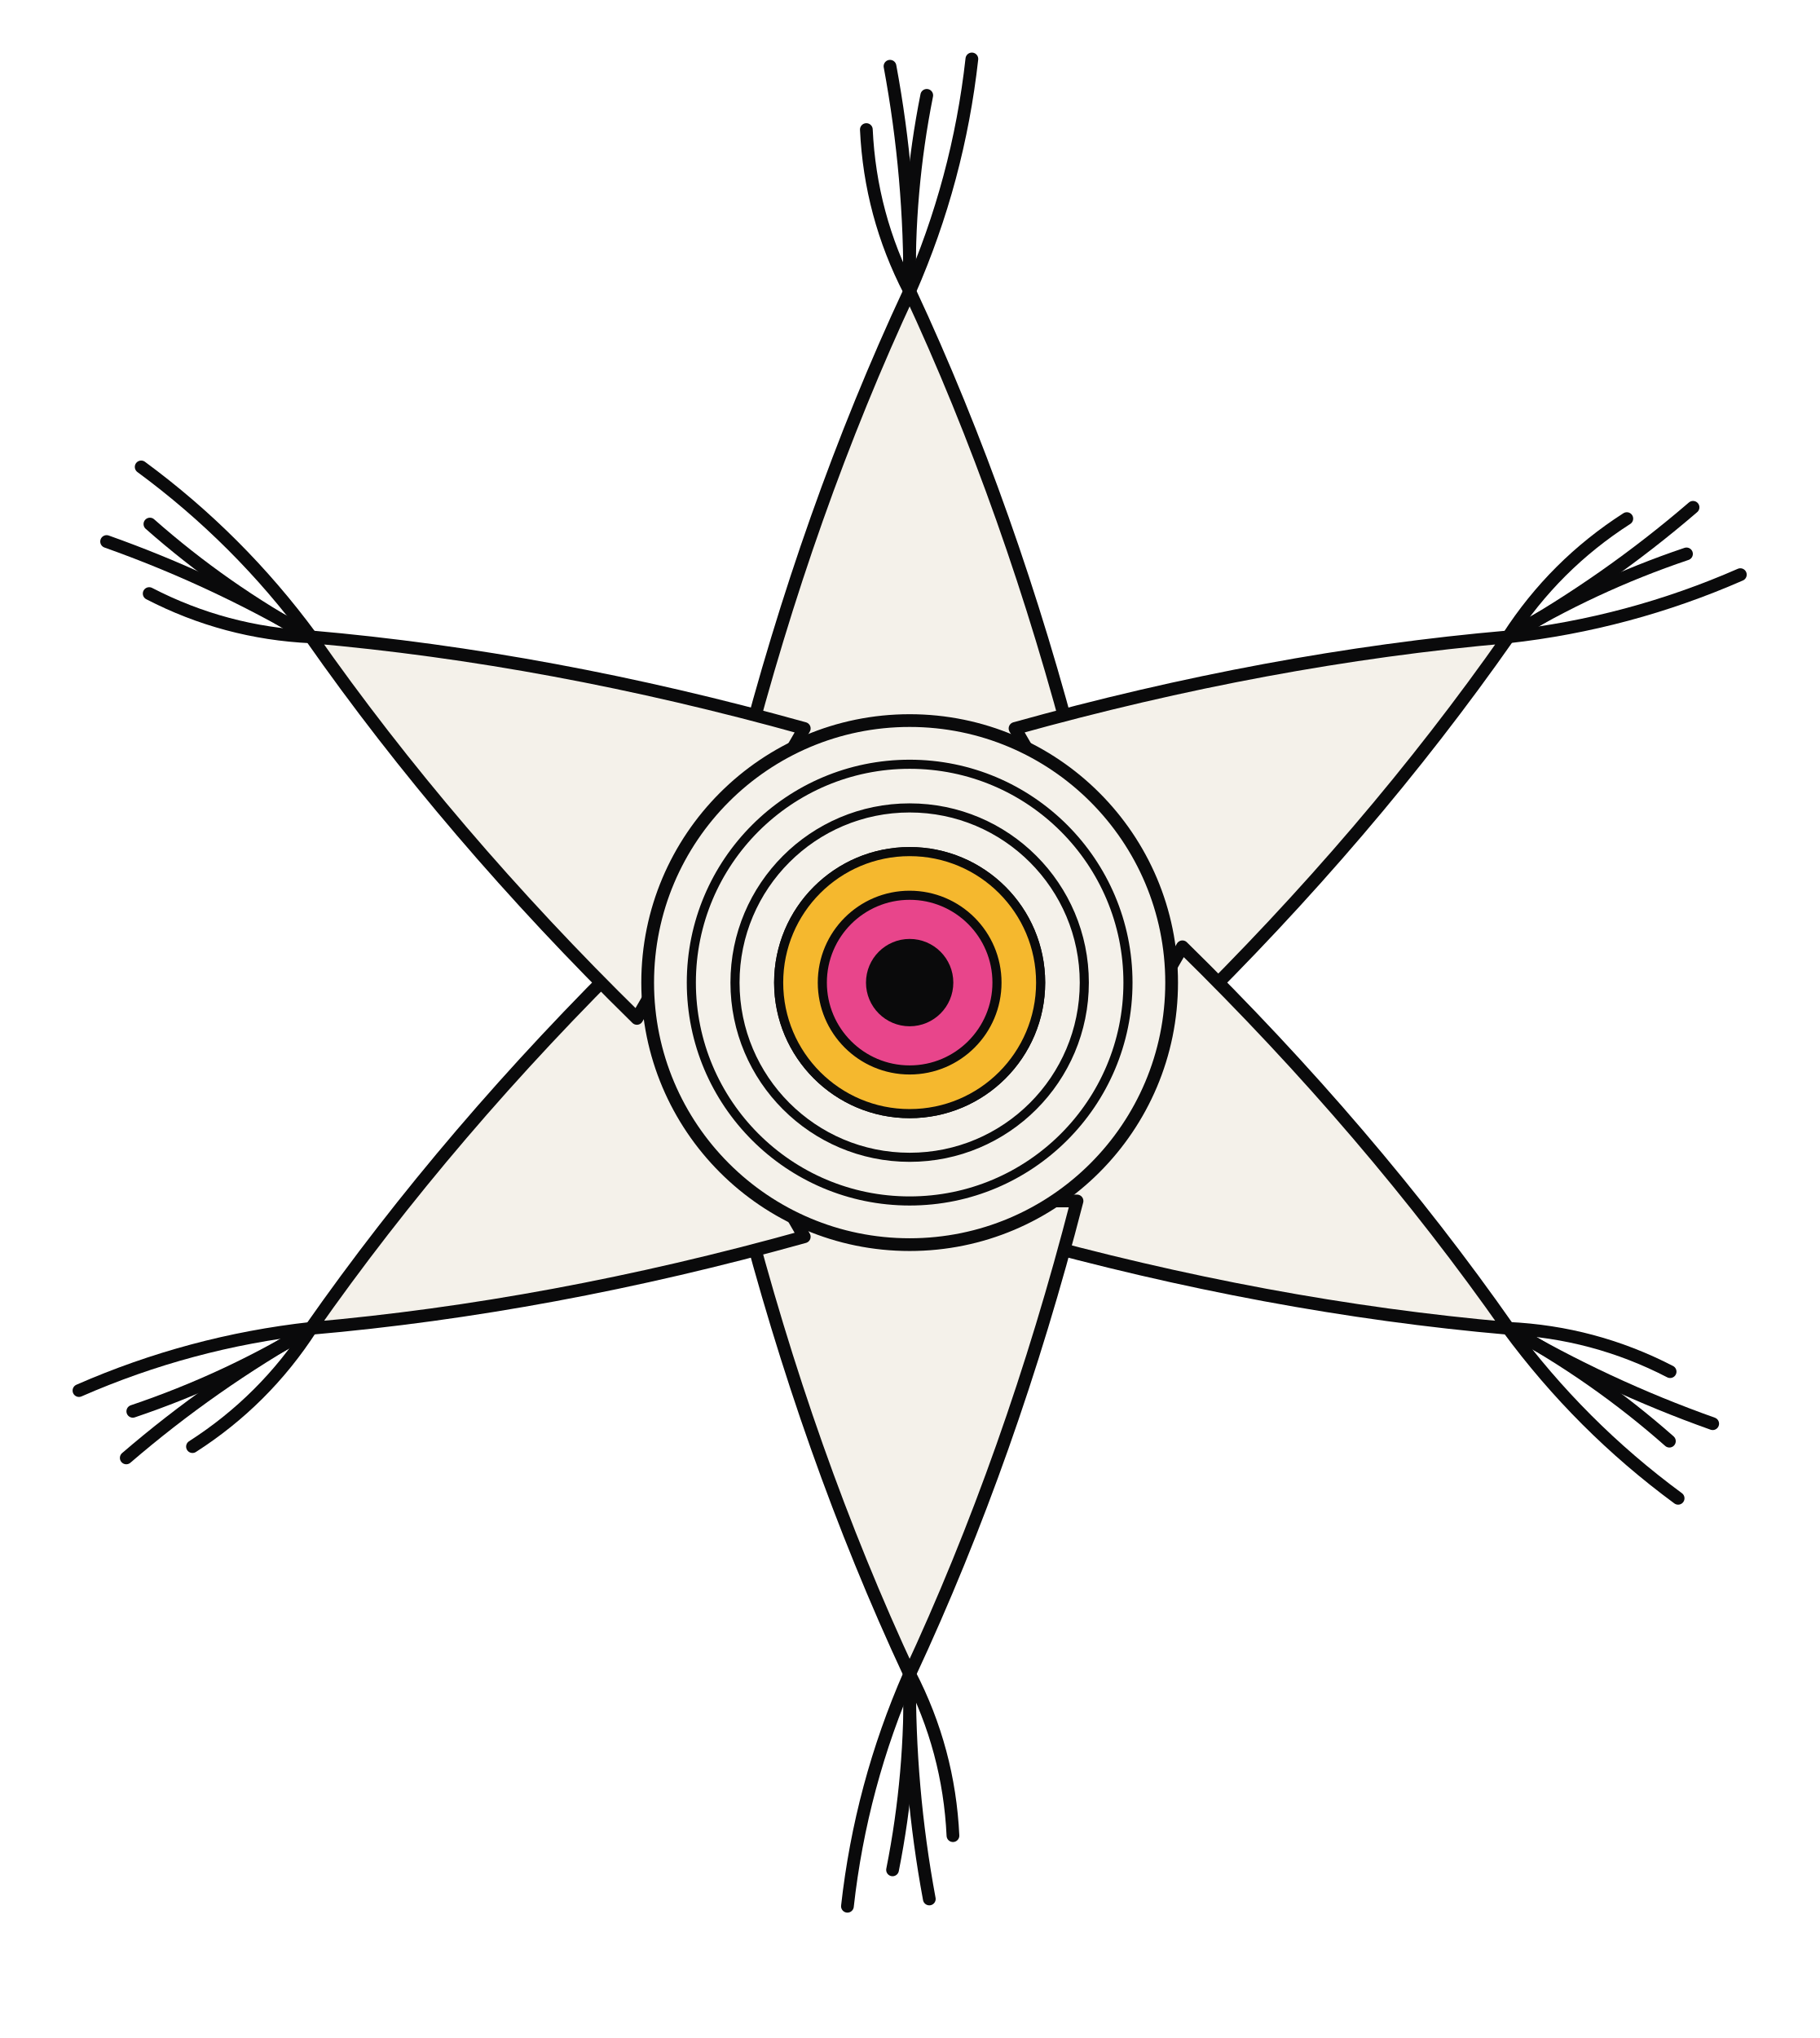
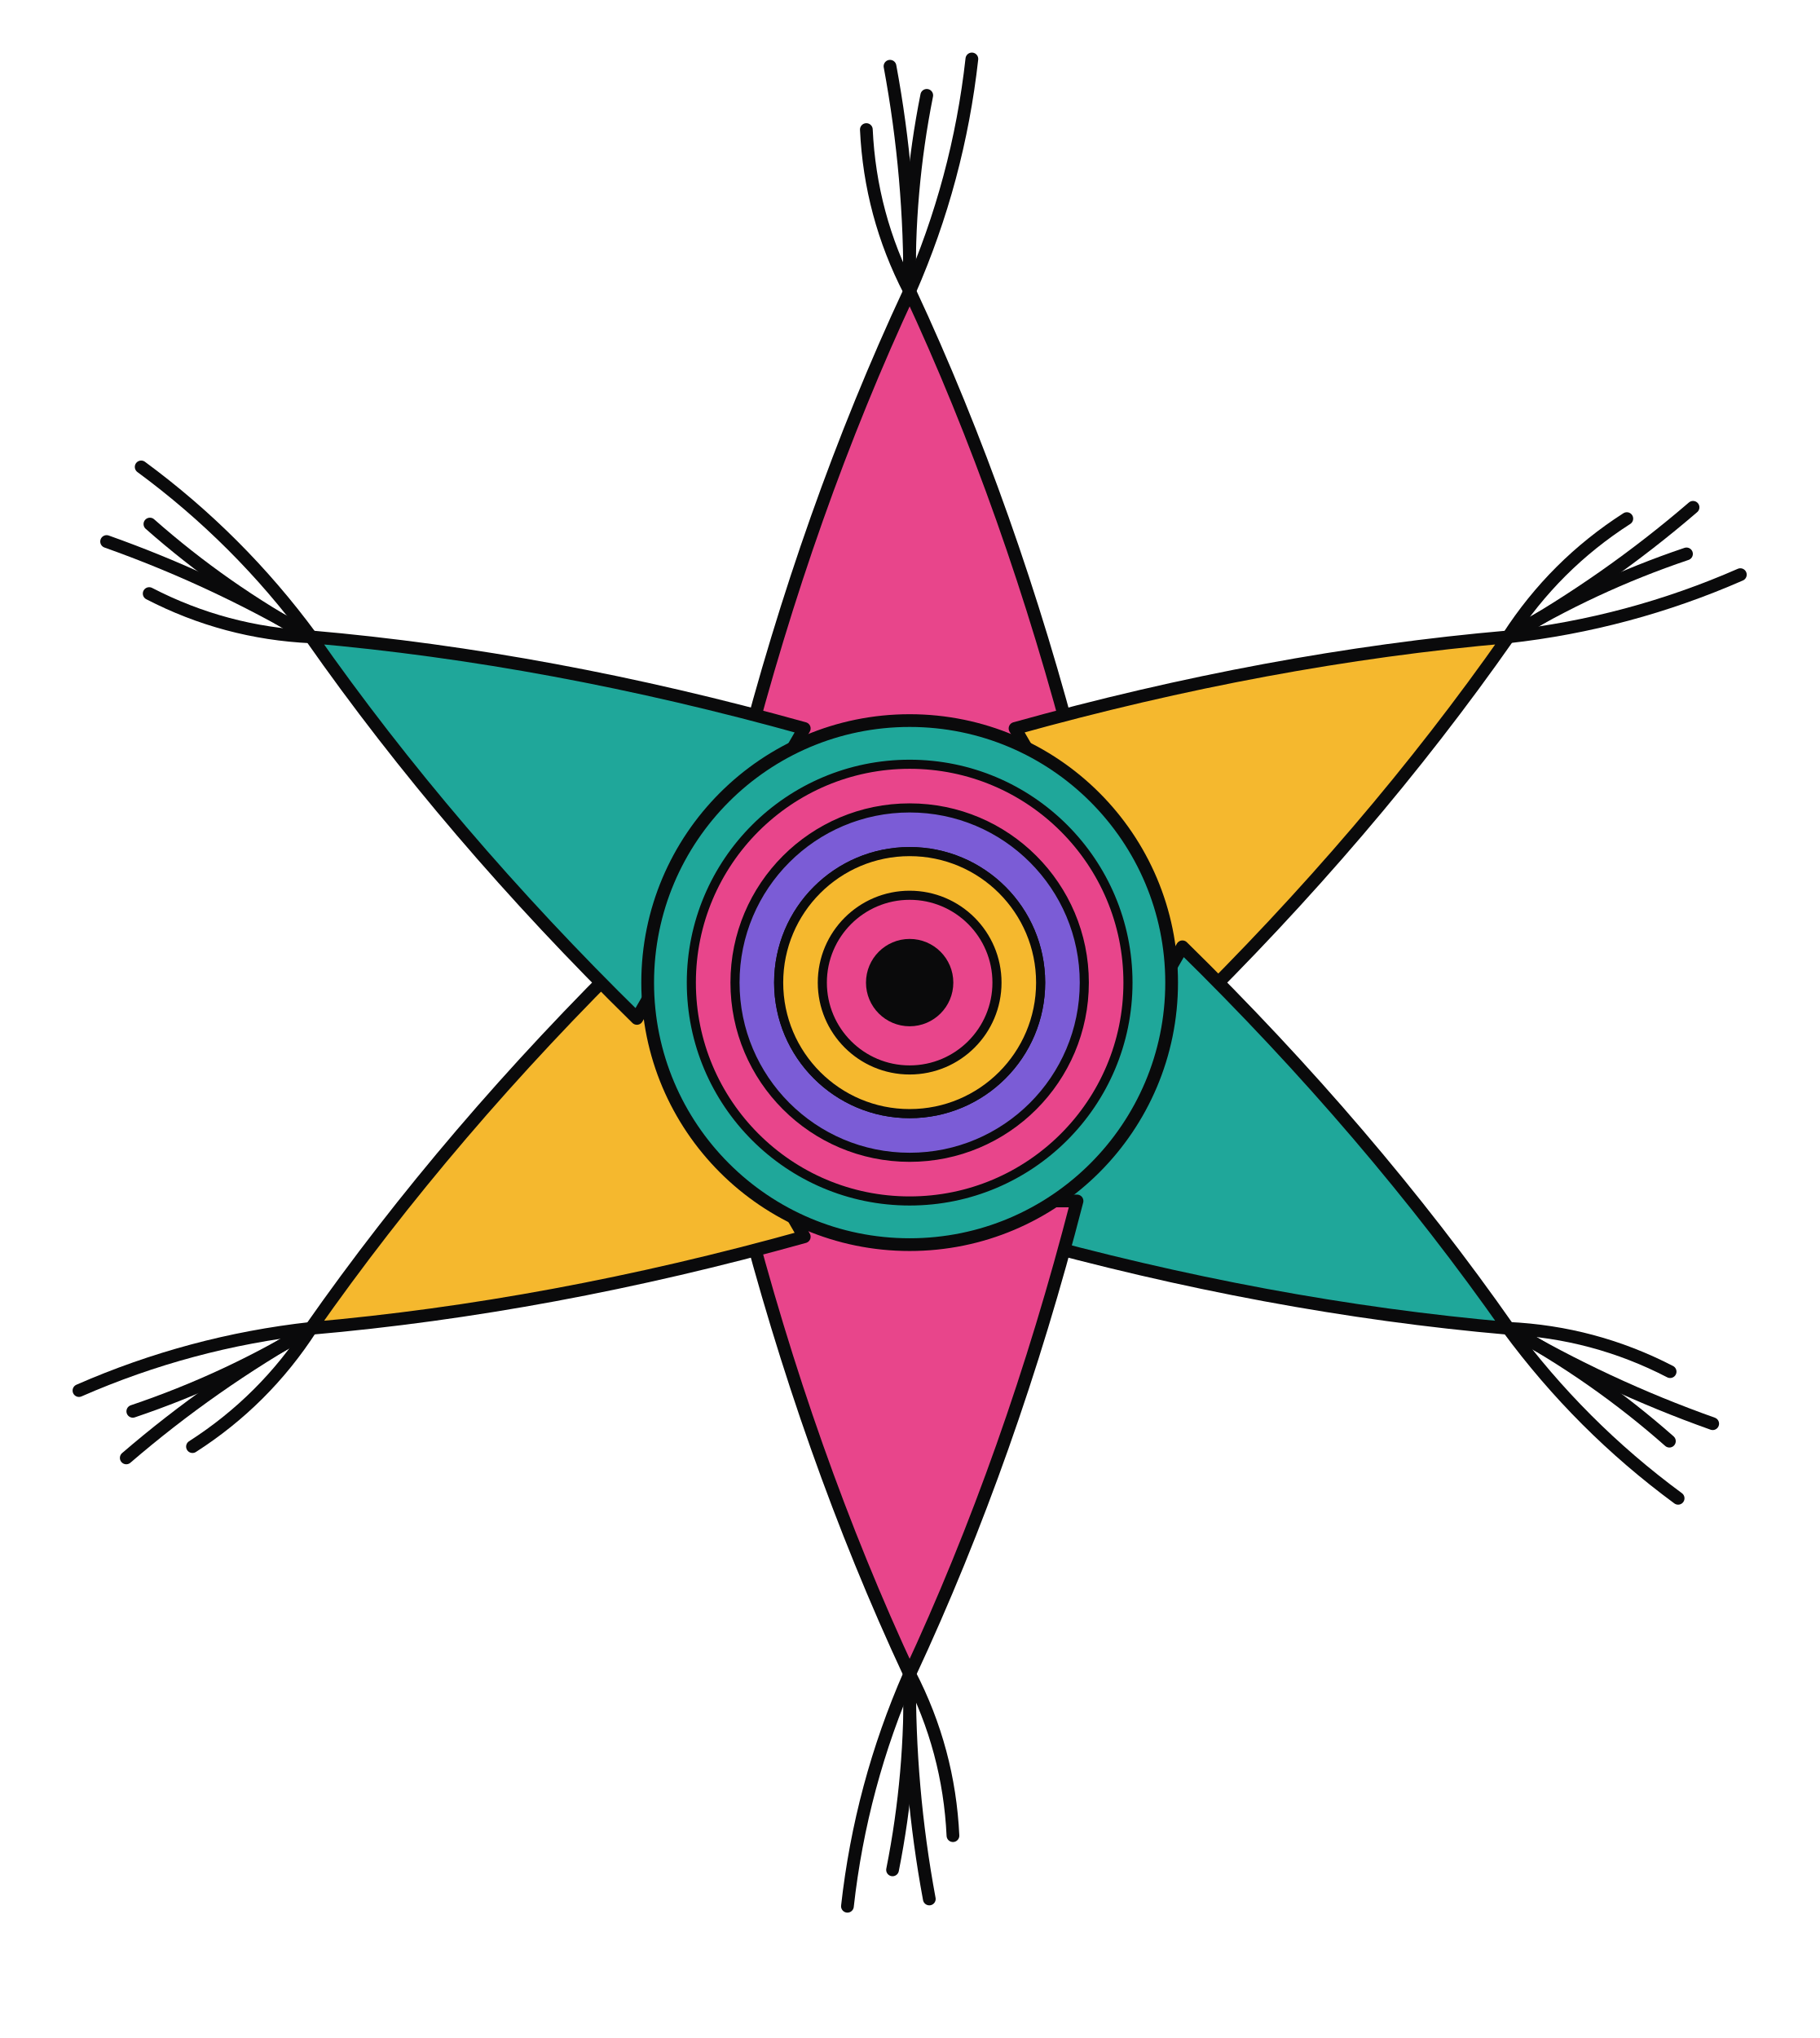
<svg xmlns="http://www.w3.org/2000/svg" viewBox="0 0 500 560">
  <path d="M250.0 80.0 Q239.2 59.1 238.1 35.6" fill="none" stroke="#0A0A0B" stroke-width="3.5" stroke-linecap="round" />
  <path d="M250.0 80.0 Q250.3 48.9 244.6 18.2" fill="none" stroke="#0A0A0B" stroke-width="3.5" stroke-linecap="round" />
  <path d="M250.0 80.0 Q249.4 52.8 254.7 26.2" fill="none" stroke="#0A0A0B" stroke-width="3.5" stroke-linecap="round" />
  <path d="M250.0 80.0 Q263.4 49.4 267.1 16.2" fill="none" stroke="#0A0A0B" stroke-width="3.5" stroke-linecap="round" />
  <path d="M414.5 175.0 Q427.3 155.2 447.1 142.5" fill="none" stroke="#0A0A0B" stroke-width="3.5" stroke-linecap="round" />
  <path d="M414.5 175.0 Q441.7 159.7 465.3 139.4" fill="none" stroke="#0A0A0B" stroke-width="3.5" stroke-linecap="round" />
  <path d="M414.5 175.0 Q437.7 160.9 463.5 152.2" fill="none" stroke="#0A0A0B" stroke-width="3.5" stroke-linecap="round" />
  <path d="M414.5 175.0 Q447.7 171.3 478.3 157.9" fill="none" stroke="#0A0A0B" stroke-width="3.5" stroke-linecap="round" />
  <path d="M414.5 365.0 Q438.1 366.1 459.0 376.9" fill="none" stroke="#0A0A0B" stroke-width="3.5" stroke-linecap="round" />
  <path d="M414.5 365.0 Q441.4 380.8 470.7 391.2" fill="none" stroke="#0A0A0B" stroke-width="3.5" stroke-linecap="round" />
  <path d="M414.5 365.0 Q438.4 378.0 458.8 396.0" fill="none" stroke="#0A0A0B" stroke-width="3.5" stroke-linecap="round" />
  <path d="M414.5 365.0 Q434.3 391.9 461.2 411.7" fill="none" stroke="#0A0A0B" stroke-width="3.5" stroke-linecap="round" />
  <path d="M250.0 460.0 Q260.8 480.9 261.9 504.4" fill="none" stroke="#0A0A0B" stroke-width="3.5" stroke-linecap="round" />
  <path d="M250.0 460.0 Q249.7 491.1 255.4 521.8" fill="none" stroke="#0A0A0B" stroke-width="3.5" stroke-linecap="round" />
  <path d="M250.0 460.0 Q250.6 487.2 245.3 513.8" fill="none" stroke="#0A0A0B" stroke-width="3.5" stroke-linecap="round" />
  <path d="M250.0 460.0 Q236.6 490.6 232.9 523.8" fill="none" stroke="#0A0A0B" stroke-width="3.5" stroke-linecap="round" />
  <path d="M85.5 365.0 Q72.7 384.8 52.9 397.5" fill="none" stroke="#0A0A0B" stroke-width="3.5" stroke-linecap="round" />
  <path d="M85.5 365.0 Q58.3 380.3 34.7 400.6" fill="none" stroke="#0A0A0B" stroke-width="3.5" stroke-linecap="round" />
  <path d="M85.5 365.0 Q62.3 379.1 36.5 387.8" fill="none" stroke="#0A0A0B" stroke-width="3.5" stroke-linecap="round" />
  <path d="M85.5 365.0 Q52.3 368.7 21.7 382.1" fill="none" stroke="#0A0A0B" stroke-width="3.5" stroke-linecap="round" />
  <path d="M85.5 175.0 Q61.9 173.9 41.0 163.1" fill="none" stroke="#0A0A0B" stroke-width="3.5" stroke-linecap="round" />
  <path d="M85.5 175.0 Q58.6 159.2 29.3 148.8" fill="none" stroke="#0A0A0B" stroke-width="3.5" stroke-linecap="round" />
  <path d="M85.5 175.0 Q61.6 162.0 41.2 144.0" fill="none" stroke="#0A0A0B" stroke-width="3.5" stroke-linecap="round" />
  <path d="M85.5 175.0 Q65.7 148.1 38.8 128.3" fill="none" stroke="#0A0A0B" stroke-width="3.5" stroke-linecap="round" />
  <g transform="translate(250 270) rotate(0)">
-     <path d="M-46 -60 Q-28 -130 0 -190 Q28 -130 46 -60 Z" fill="#F4F1EA" stroke="#0A0A0B" stroke-width="3.5" stroke-linejoin="round" />
+     <path d="M-46 -60 Q-28 -130 0 -190 Q28 -130 46 -60 Z" fill="#E8458B" stroke="#0A0A0B" stroke-width="3.5" stroke-linejoin="round" />
  </g>
  <g transform="translate(250 270) rotate(60)">
-     <path d="M-46 -60 Q-28 -130 0 -190 Q28 -130 46 -60 Z" fill="#F4F1EA" stroke="#0A0A0B" stroke-width="3.5" stroke-linejoin="round" />
+     <path d="M-46 -60 Q-28 -130 0 -190 Q28 -130 46 -60 Z" fill="#F5B82E" stroke="#0A0A0B" stroke-width="3.5" stroke-linejoin="round" />
  </g>
  <g transform="translate(250 270) rotate(120)">
-     <path d="M-46 -60 Q-28 -130 0 -190 Q28 -130 46 -60 Z" fill="#F4F1EA" stroke="#0A0A0B" stroke-width="3.5" stroke-linejoin="round" />
+     <path d="M-46 -60 Q-28 -130 0 -190 Q28 -130 46 -60 Z" fill="#1FA79A" stroke="#0A0A0B" stroke-width="3.5" stroke-linejoin="round" />
  </g>
  <g transform="translate(250 270) rotate(180)">
-     <path d="M-46 -60 Q-28 -130 0 -190 Q28 -130 46 -60 Z" fill="#F4F1EA" stroke="#0A0A0B" stroke-width="3.5" stroke-linejoin="round" />
+     <path d="M-46 -60 Q-28 -130 0 -190 Q28 -130 46 -60 Z" fill="#E8458B" stroke="#0A0A0B" stroke-width="3.5" stroke-linejoin="round" />
  </g>
  <g transform="translate(250 270) rotate(240)">
-     <path d="M-46 -60 Q-28 -130 0 -190 Q28 -130 46 -60 Z" fill="#F4F1EA" stroke="#0A0A0B" stroke-width="3.5" stroke-linejoin="round" />
+     <path d="M-46 -60 Q-28 -130 0 -190 Q28 -130 46 -60 Z" fill="#F5B82E" stroke="#0A0A0B" stroke-width="3.5" stroke-linejoin="round" />
  </g>
  <g transform="translate(250 270) rotate(300)">
-     <path d="M-46 -60 Q-28 -130 0 -190 Q28 -130 46 -60 Z" fill="#F4F1EA" stroke="#0A0A0B" stroke-width="3.5" stroke-linejoin="round" />
+     <path d="M-46 -60 Q-28 -130 0 -190 Q28 -130 46 -60 Z" fill="#1FA79A" stroke="#0A0A0B" stroke-width="3.5" stroke-linejoin="round" />
  </g>
-   <circle cx="250" cy="270" r="72" fill="#F4F1EA" stroke="#0A0A0B" stroke-width="3.5" />
-   <circle cx="250" cy="270" r="60" fill="none" stroke="#0A0A0B" stroke-width="2.5" />
-   <circle cx="250" cy="270" r="48" fill="none" stroke="#0A0A0B" stroke-width="2.5" />
+   <circle cx="250" cy="270" r="72" fill="#1FA79A" stroke="#0A0A0B" stroke-width="3.5" />
+   <circle cx="250" cy="270" r="60" fill="#E8458B" stroke="#0A0A0B" stroke-width="2.5" />
+   <circle cx="250" cy="270" r="48" fill="#7B5CD6" stroke="#0A0A0B" stroke-width="2.5" />
  <circle cx="250" cy="270" r="36" fill="none" stroke="#0A0A0B" stroke-width="2.5" />
  <circle cx="250" cy="270" r="24" fill="none" stroke="#0A0A0B" stroke-width="2.5" />
  <circle cx="250" cy="270" r="12" fill="none" stroke="#0A0A0B" stroke-width="2.5" />
  <circle cx="250" cy="270" r="36" fill="#F5B82E" stroke="#0A0A0B" stroke-width="2.5" />
  <circle cx="250" cy="270" r="24" fill="#E8458B" stroke="#0A0A0B" stroke-width="2.5" />
  <circle cx="250" cy="270" r="12" fill="#0A0A0B" />
</svg>
